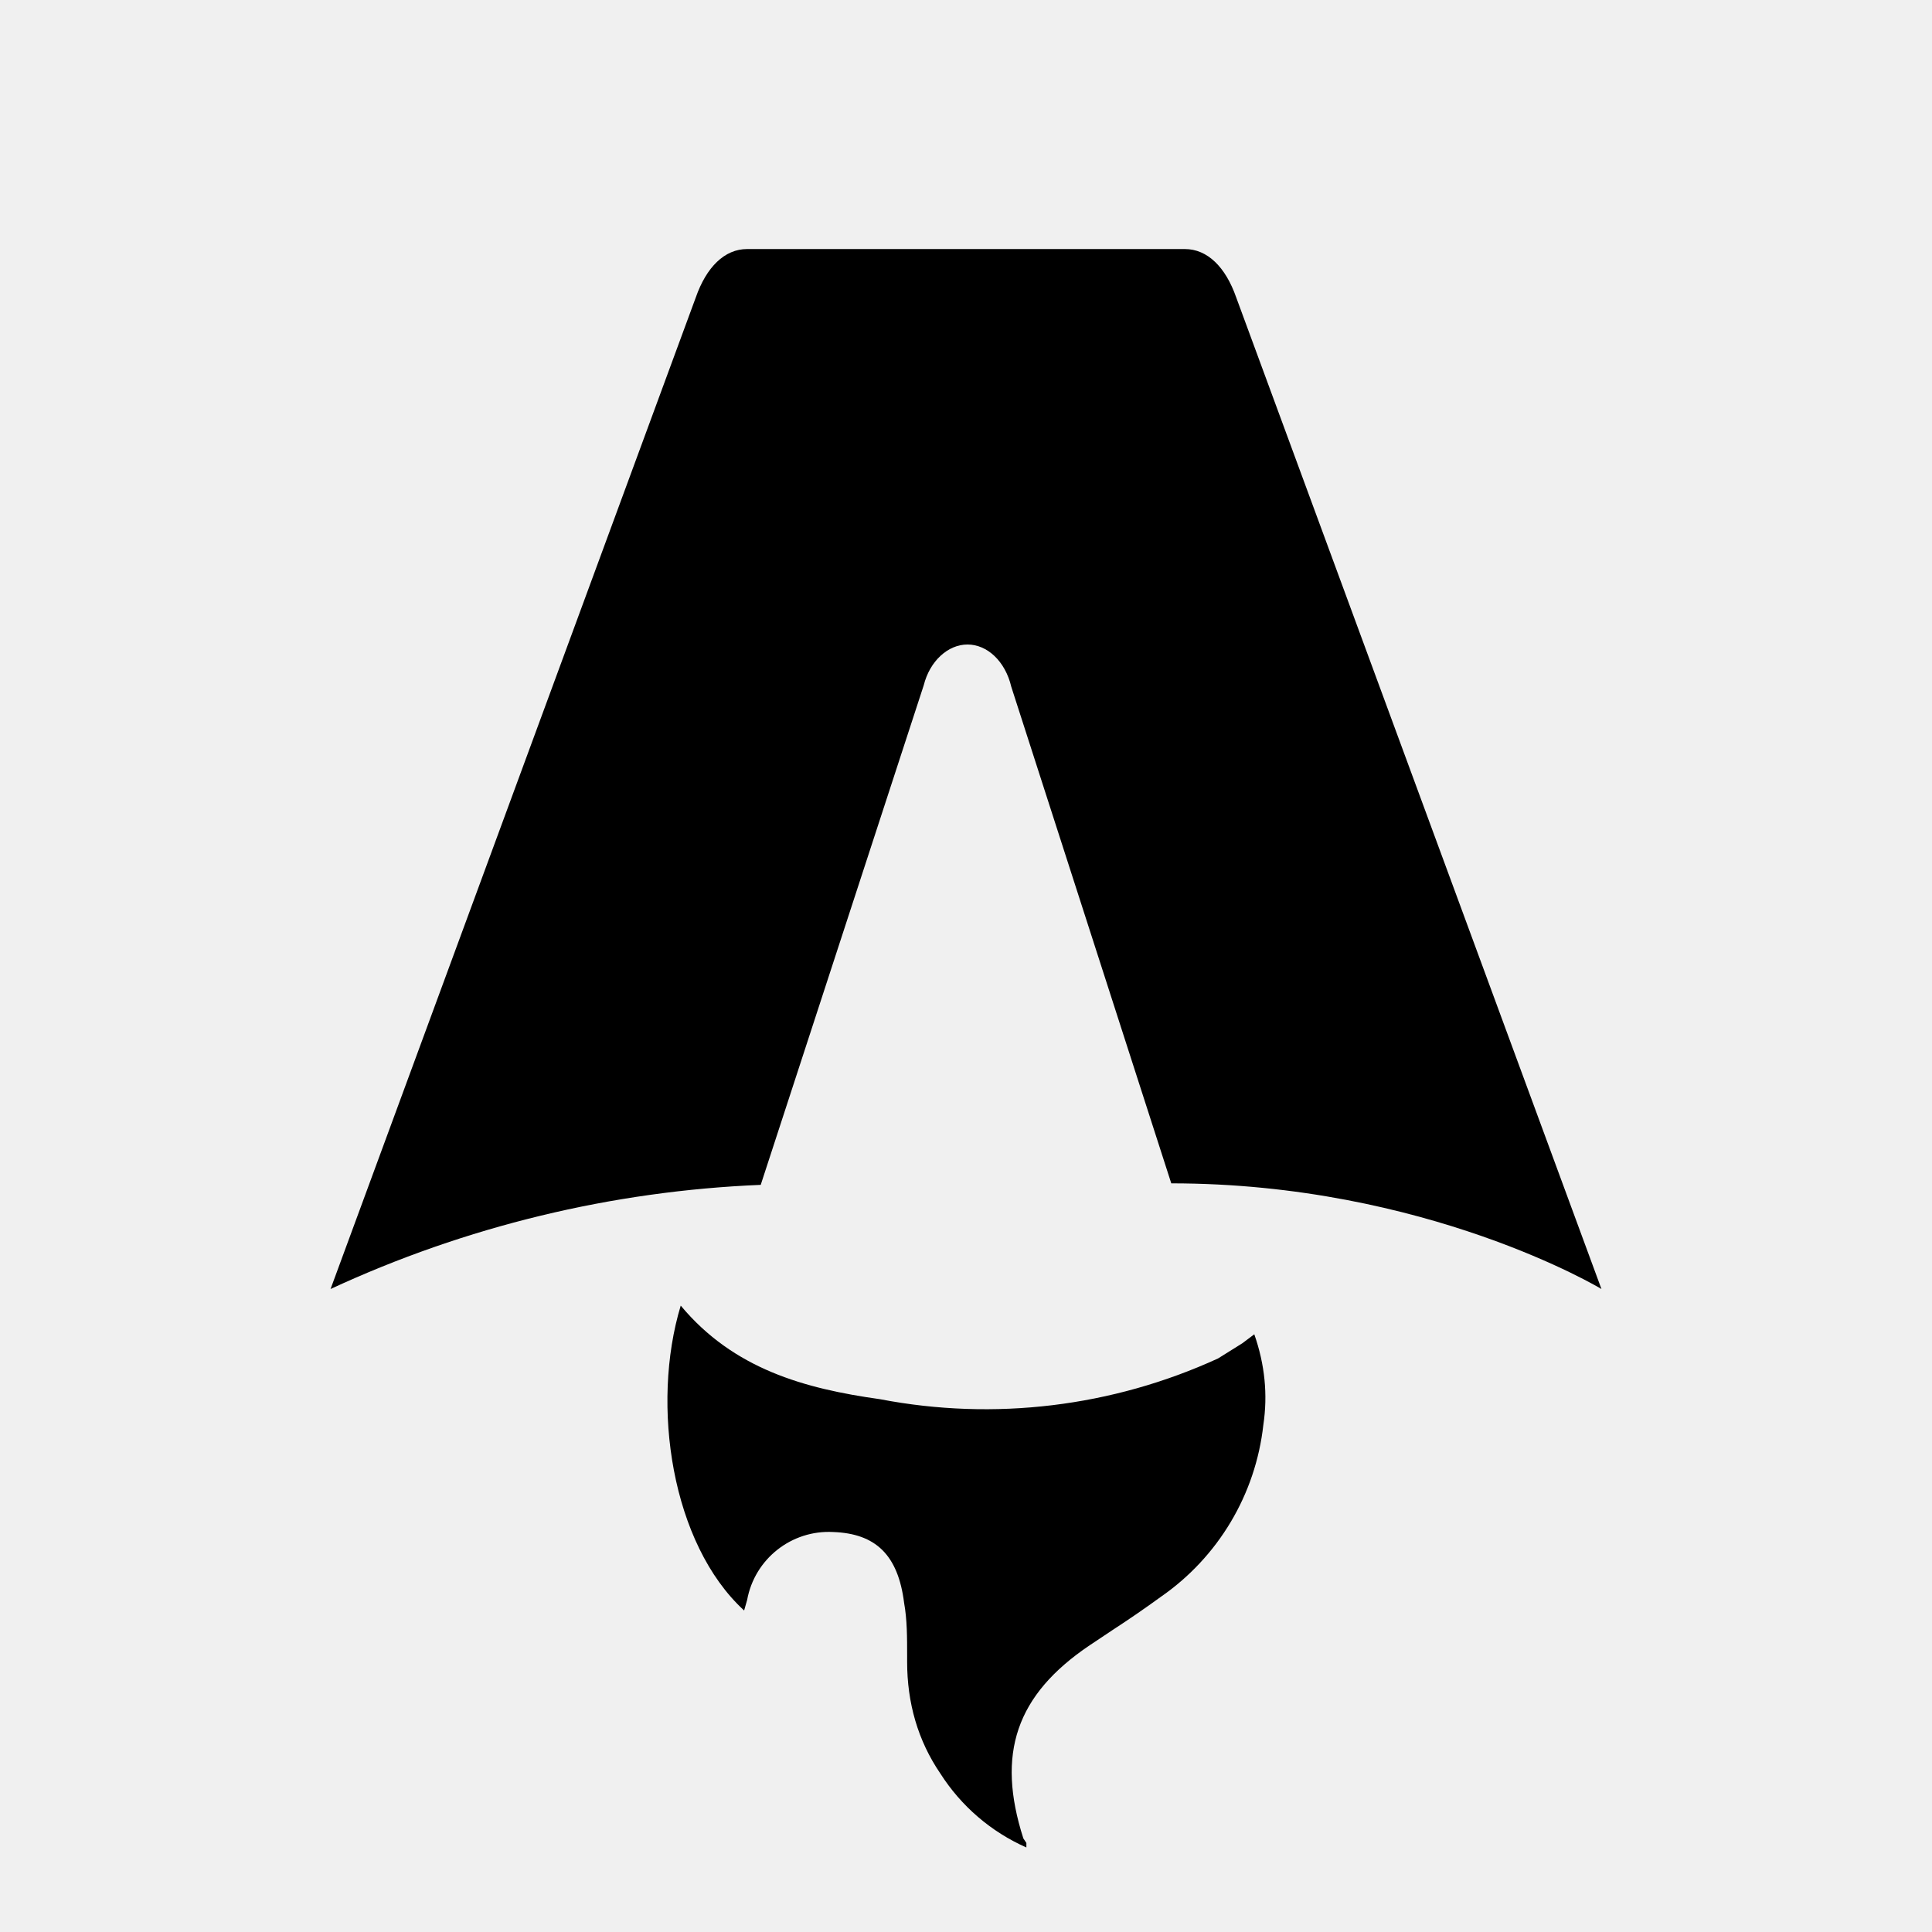
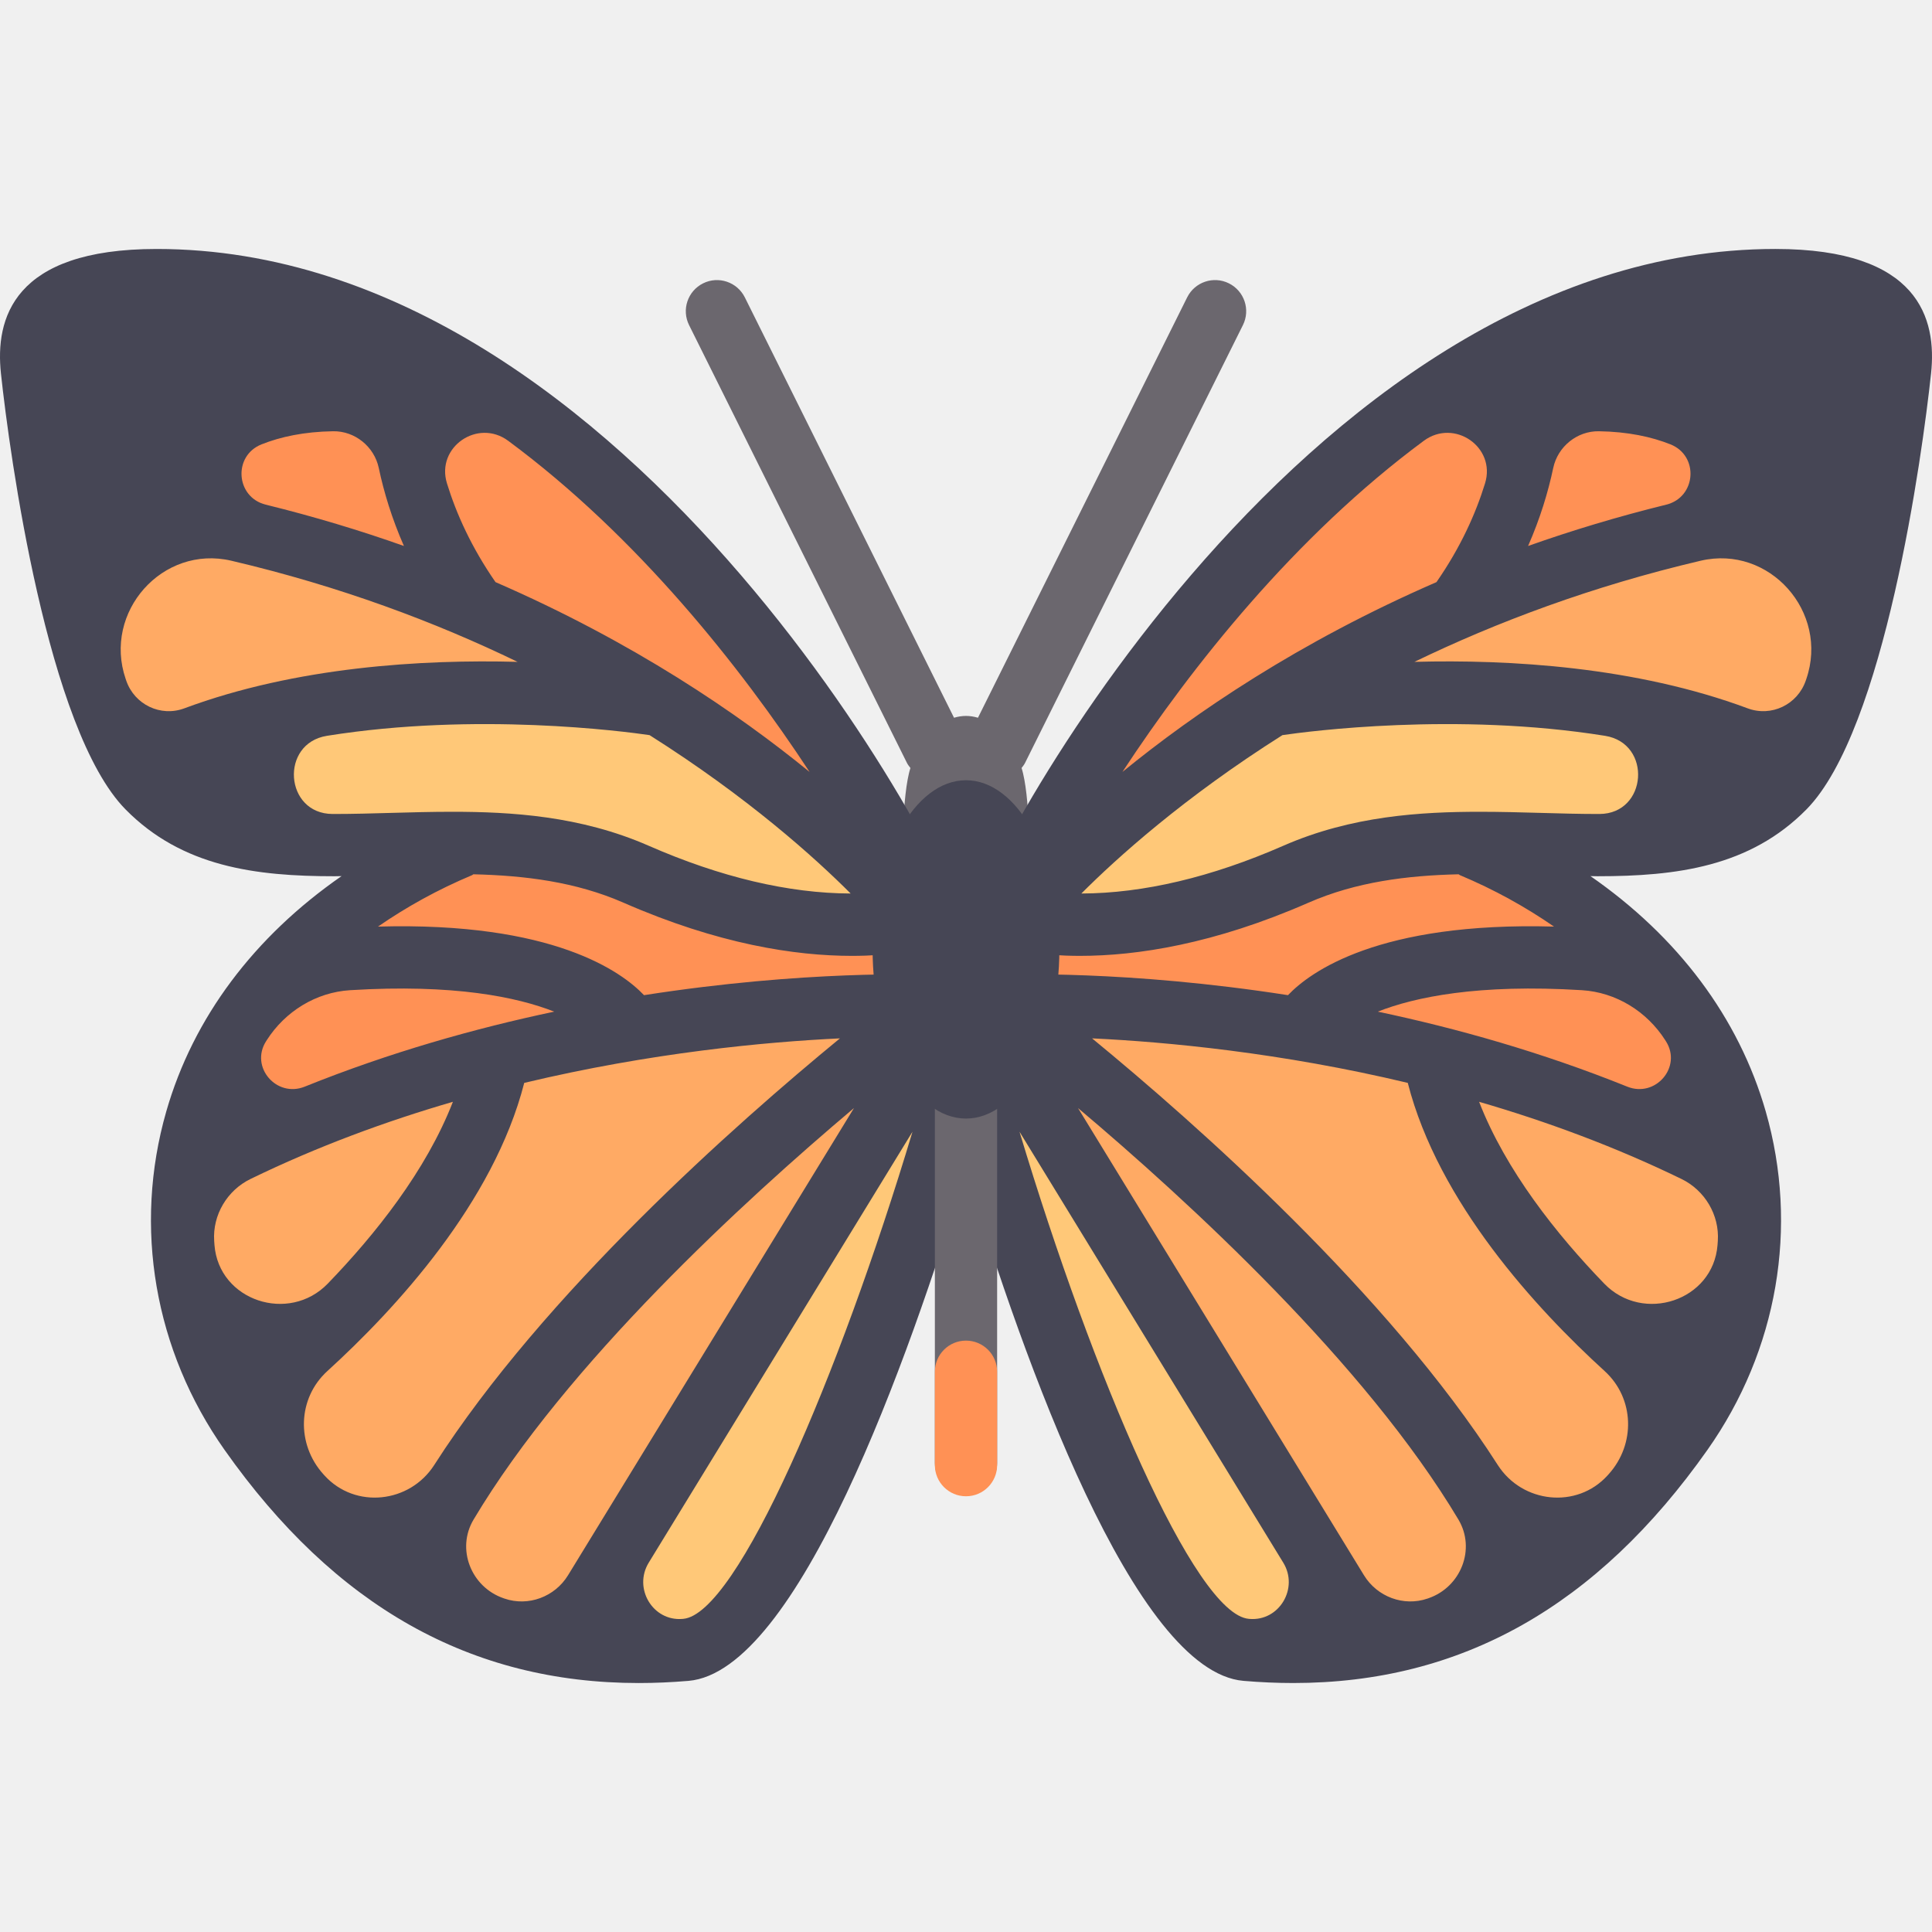
- <svg xmlns="http://www.w3.org/2000/svg" fill="none" viewBox="0 0 128 128">
-   <path d="M50.4 78.5a75.1 75.1 0 0 0-28.5 6.9l24.2-65.7c.7-2 1.9-3.2 3.4-3.2h29c1.5 0 2.7 1.2 3.4 3.2l24.2 65.7s-11.6-7-28.5-7L67 45.5c-.4-1.7-1.6-2.8-2.9-2.8-1.3 0-2.5 1.1-2.9 2.7L50.4 78.5Zm-1.1 28.2Zm-4.2-20.2c-2 6.6-.6 15.8 4.2 20.2a17.5 17.5 0 0 1 .2-.7 5.5 5.5 0 0 1 5.7-4.5c2.8.1 4.3 1.5 4.7 4.7.2 1.1.2 2.3.2 3.5v.4c0 2.7.7 5.2 2.2 7.4a13 13 0 0 0 5.7 4.9v-.3l-.2-.3c-1.8-5.6-.5-9.5 4.4-12.8l1.5-1a73 73 0 0 0 3.2-2.2 16 16 0 0 0 6.8-11.4c.3-2 .1-4-.6-6l-.8.6-1.6 1a37 37 0 0 1-22.4 2.7c-5-.7-9.7-2-13.2-6.2Z" />
-   <style>
-         path { fill: #000; }
-         @media (prefers-color-scheme: dark) {
-             path { fill: #FFF; }
-         }
-     </style>
+ <svg xmlns="http://www.w3.org/2000/svg" height="800px" width="800px" version="1.1" id="Layer_1" viewBox="0 0 511.997 511.997" xml:space="preserve">
+   <path style="fill:#6B676E;" d="M329.386,86.152c2.031-4.077,0.37-9.032-3.715-11.062c-4.077-2.039-9.032-0.363-11.062,3.715  L259.17,190.207c-1.028-0.3-2.086-0.48-3.173-0.48c-1.087,0-2.145,0.179-3.173,0.48L197.387,78.805  c-2.031-4.077-6.993-5.752-11.062-3.715c-4.085,2.031-5.744,6.985-3.715,11.062L240.36,202.2c0.246,0.495,0.588,0.902,0.913,1.323  c-1.099,3.315-1.775,10.365-1.775,14.319h33c0-3.954-0.675-11.003-1.775-14.319c0.325-0.421,0.666-0.828,0.913-1.323L329.386,86.152  z" />
+   <path style="fill:#FFAA64;" d="M264.248,305.776v-66c0,0,74.25-156.749,197.999-156.749c0,0,81.823,121.679-57.75,148.499  c0,0,131.999,82.5-8.25,189.749c0,0-57.75,24.75-74.25,8.25C305.498,413.025,264.248,305.776,264.248,305.776z" />
+   <g>
+     <polygon style="fill:#FFC878;" points="272.498,289.276 354.998,429.525 330.248,437.775 297.248,396.525 264.248,297.526  " />
+     <polygon style="fill:#FFC878;" points="445.747,215.026 437.497,190.276 338.498,190.276 280.748,239.776 280.748,248.026    330.248,239.776 379.748,223.276  " />
+   </g>
+   <g>
+     <path style="fill:#FF9155;" d="M297.248,215.026c0,0,90.75-66,164.999-82.5l-8.25-33l-82.5,8.25l-82.5,99L297.248,215.026z" />
+     <path style="fill:#FF9155;" d="M272.498,264.526v-16.5c0,0,82.5-24.75,123.749-16.5c41.25,8.25,66,66,49.5,66   C429.247,297.526,272.498,264.526,272.498,264.526z" />
+   </g>
+   <path style="fill:#464655;" d="M255.998,310.249c15.299,50.368,44.651,132.743,73.548,135.195c4.471,0.378,8.863,0.572,13.172,0.572  c44.504,0,80.518-20.303,109.771-61.786c18.603-26.377,24.234-59.063,15.445-89.686c-7.154-24.918-23.327-46.329-46.449-62.368  c0.613,0.004,1.246,0.035,1.855,0.035c20.94,0,40.409-2.487,55.406-17.733c20.684-21.027,30.672-93.771,33-115.5  c1.547-14.437-3.094-33-41.25-33c-126.843,0-214.499,169.672-214.499,182.047c0,0,10.571,5.287,30.226,5.287  c15.064,0,35.467-3.108,60.524-14.085c12.676-5.553,26.188-7.212,39.8-7.534c0.121,0.058,0.197,0.166,0.323,0.219  c9.148,3.839,17.441,8.454,24.952,13.642c-46.468-1.307-64.643,12.011-70.494,18.173c-42.689-6.664-74.049-5.489-76.402-5.382  l-8.926,0.387L255.998,310.249L255.998,310.249z M393.551,128.088c-2.489,8.081-6.508,17.011-12.873,26.18  c-36.517,15.867-64.215,34.782-83.226,50.302c18.264-27.82,45.694-62.478,79.874-87.759  C385.402,110.84,396.507,118.49,393.551,128.088z M441.571,133.737c-12.929,3.187-25.139,6.882-36.617,10.953  c3.207-7.303,5.316-14.279,6.665-20.668c1.194-5.658,6.316-9.828,12.1-9.737c7.715,0.122,13.949,1.475,18.97,3.475  C450.312,120.798,449.539,131.774,441.571,133.737z M463.158,187.72c-29.629-11.024-63.105-13.001-88.324-12.32  c21.654-10.482,46.95-20.019,75.837-26.799c18.254-4.285,34.093,13.589,28.023,31.329c-0.053,0.153-0.105,0.306-0.158,0.459  C476.348,186.724,469.44,190.057,463.158,187.72z M408.51,215.43c-5.398-0.151-10.84-0.301-16.283-0.301  c-15.619,0-34.023,1.067-52.099,8.986c-19.104,8.37-37.118,12.619-53.56,12.676c9.322-9.341,27.13-25.445,53.292-41.977  c6.833-1.002,45.963-6.148,85.494,0.184c12.559,2.01,11.224,20.688-1.494,20.714c-0.172,0-0.344,0.001-0.518,0.001  C418.467,215.712,413.509,215.571,408.51,215.43z M431.245,287.974c-22.629-9.114-45.211-15.469-66.121-19.88  c9.809-3.86,26.603-7.385,54.093-5.685c9.031,0.558,17.193,5.603,22.071,13.223c0.069,0.108,0.138,0.218,0.207,0.326  C445.812,282.764,438.72,290.986,431.245,287.974z M425.138,340.173c-12.539-12.969-26.071-29.921-33.162-48.184  c17.69,5.143,35.876,11.816,53.641,20.455c6.178,3.005,10.067,9.533,9.622,16.388c-0.024,0.37-0.051,0.74-0.079,1.11  C454.009,344.712,435.436,350.824,425.138,340.173z M396.919,388.231c-29.047-45.379-79.819-90.309-107.509-113.054  c19.783,0.936,50.075,3.783,83.662,11.797c8.117,31.748,34.14,59.946,52.171,76.37c7.934,7.227,8.253,19.372,1.06,27.338  c-0.102,0.112-0.204,0.226-0.305,0.338C417.882,399.953,403.425,398.394,396.919,388.231z M285.687,293.648  c29.175,24.609,76.209,67.77,100.813,109.059c4.642,7.79,0.656,17.851-7.908,20.829c-0.09,0.032-0.18,0.064-0.27,0.095  c-6.338,2.185-13.362-0.461-16.862-6.179L285.687,293.648z M270.175,299.91l69.905,114.215c4.134,6.756-1.05,15.555-8.942,14.9  c-0.063-0.006-0.127-0.011-0.19-0.017C316.643,427.791,289.664,364.762,270.175,299.91z" />
+   <path style="fill:#FFAA64;" d="M247.748,305.776v-66c0,0-74.25-156.749-197.999-156.749c0,0-81.823,121.679,57.75,148.499  c0,0-131.999,82.5,8.25,189.749c0,0,57.75,24.75,74.25,8.25C206.498,413.025,247.748,305.776,247.748,305.776z" />
+   <g>
+     <polygon style="fill:#FFC878;" points="239.498,289.276 156.998,429.525 181.748,437.775 214.748,396.525 247.748,297.526  " />
+     <polygon style="fill:#FFC878;" points="66.25,215.026 74.5,190.276 173.498,190.276 231.248,239.776 231.248,248.026    181.748,239.776 132.249,223.276  " />
+   </g>
+   <g>
+     <path style="fill:#FF9155;" d="M214.748,215.026c0,0-90.75-66-164.999-82.5l8.25-33l82.5,8.25l82.5,99L214.748,215.026z" />
+     <path style="fill:#FF9155;" d="M239.498,264.526v-16.5c0,0-82.5-24.75-123.749-16.5c-41.25,8.25-66,66-49.5,66   S239.498,264.526,239.498,264.526z" />
+   </g>
+   <path style="fill:#464655;" d="M255.998,258.733l-8.926-0.387c-2.353-0.107-33.712-1.282-76.402,5.382  c-5.851-6.162-24.026-19.479-70.494-18.173c7.511-5.188,15.804-9.804,24.952-13.642c0.125-0.053,0.201-0.161,0.323-0.219  c13.611,0.323,27.124,1.981,39.8,7.534c25.057,10.978,45.459,14.085,60.524,14.085c19.655,0,30.226-5.287,30.226-5.287  C256,235.652,168.344,65.98,41.501,65.98c-38.156,0-42.797,18.562-41.25,33c2.328,21.728,12.316,94.472,33,115.5  c14.997,15.246,34.465,17.733,55.406,17.733c0.609,0,1.243-0.031,1.855-0.035c-23.123,16.04-39.296,37.45-46.449,62.368  c-8.789,30.623-3.158,63.309,15.445,89.686c29.253,41.484,65.267,61.786,109.771,61.786c4.311,0,8.701-0.194,13.172-0.572  c28.898-2.453,58.25-84.828,73.548-135.195v-51.517H255.998z M134.671,116.812c34.181,25.281,61.611,59.939,79.875,87.759  c-19.012-15.521-46.709-34.436-83.227-50.302c-6.365-9.169-10.384-18.099-12.873-26.18  C115.49,118.49,126.595,110.84,134.671,116.812z M69.309,117.76c5.021-2.001,11.256-3.354,18.97-3.475  c5.783-0.091,10.905,4.079,12.1,9.737c1.349,6.39,3.458,13.365,6.665,20.668c-11.479-4.071-23.69-7.766-36.617-10.953  C62.458,131.774,61.685,120.798,69.309,117.76z M33.461,180.389c-0.053-0.153-0.105-0.306-0.158-0.459  c-6.07-17.741,9.769-35.614,28.023-31.329c28.887,6.78,54.183,16.317,75.836,26.799c-25.219-0.681-58.694,1.296-88.324,12.32  C42.557,190.057,35.649,186.724,33.461,180.389z M88.656,215.712c-0.173,0-0.345-0.001-0.518-0.001  c-12.718-0.026-14.053-18.704-1.494-20.714c39.532-6.332,78.661-1.185,85.494-0.184c26.162,16.532,43.969,32.636,53.292,41.977  c-16.443-0.057-34.456-4.306-53.56-12.676c-18.076-7.919-36.479-8.986-52.099-8.986c-5.443,0-10.887,0.151-16.284,0.301  C98.488,215.571,93.53,215.712,88.656,215.712z M70.502,275.958c0.069-0.108,0.138-0.218,0.207-0.326  c4.878-7.621,13.04-12.665,22.071-13.223c27.49-1.699,44.284,1.825,54.093,5.685c-20.91,4.412-43.492,10.766-66.121,19.88  C73.277,290.986,66.185,282.764,70.502,275.958z M56.838,329.941c-0.029-0.369-0.055-0.739-0.079-1.11  c-0.445-6.854,3.443-13.382,9.622-16.388c17.765-8.639,35.951-15.312,53.641-20.455c-7.09,18.263-20.623,35.214-33.162,48.184  C76.561,350.824,57.988,344.712,56.838,329.941z M86,391.021c-0.102-0.112-0.204-0.226-0.305-0.338  c-7.193-7.966-6.874-20.111,1.06-27.338c18.03-16.424,44.054-44.621,52.171-76.37c33.587-8.015,63.878-10.861,83.662-11.797  c-27.69,22.745-78.461,67.675-107.509,113.054C108.572,398.394,94.115,399.953,86,391.021z M150.538,417.452  c-3.5,5.718-10.524,8.364-16.862,6.179c-0.09-0.031-0.18-0.063-0.27-0.095c-8.564-2.979-12.549-13.04-7.908-20.829  c24.603-41.289,71.638-84.451,100.813-109.059L150.538,417.452z M181.048,429.01c-0.063,0.005-0.127,0.01-0.19,0.017  c-7.892,0.655-13.076-8.145-8.942-14.9l69.905-114.215C222.333,364.762,195.354,427.791,181.048,429.01z" />
+   <path style="fill:#6B676E;" d="M255.998,395.978c-4.56,0-8.25-3.69-8.25-8.25v-99c0-4.56,3.69-8.25,8.25-8.25s8.25,3.69,8.25,8.25  v99C264.248,392.287,260.558,395.978,255.998,395.978z" />
+   <path style="fill:#FF9155;" d="M255.998,396.525L255.998,396.525c-4.556,0-8.25-3.694-8.25-8.25v-24.75  c0-4.556,3.694-8.25,8.25-8.25l0,0c4.556,0,8.25,3.694,8.25,8.25v24.75C264.248,392.831,260.555,396.525,255.998,396.525z" />
+   <ellipse style="fill:#464655;" cx="255.995" cy="251.601" rx="24.75" ry="44.828" />
</svg>
